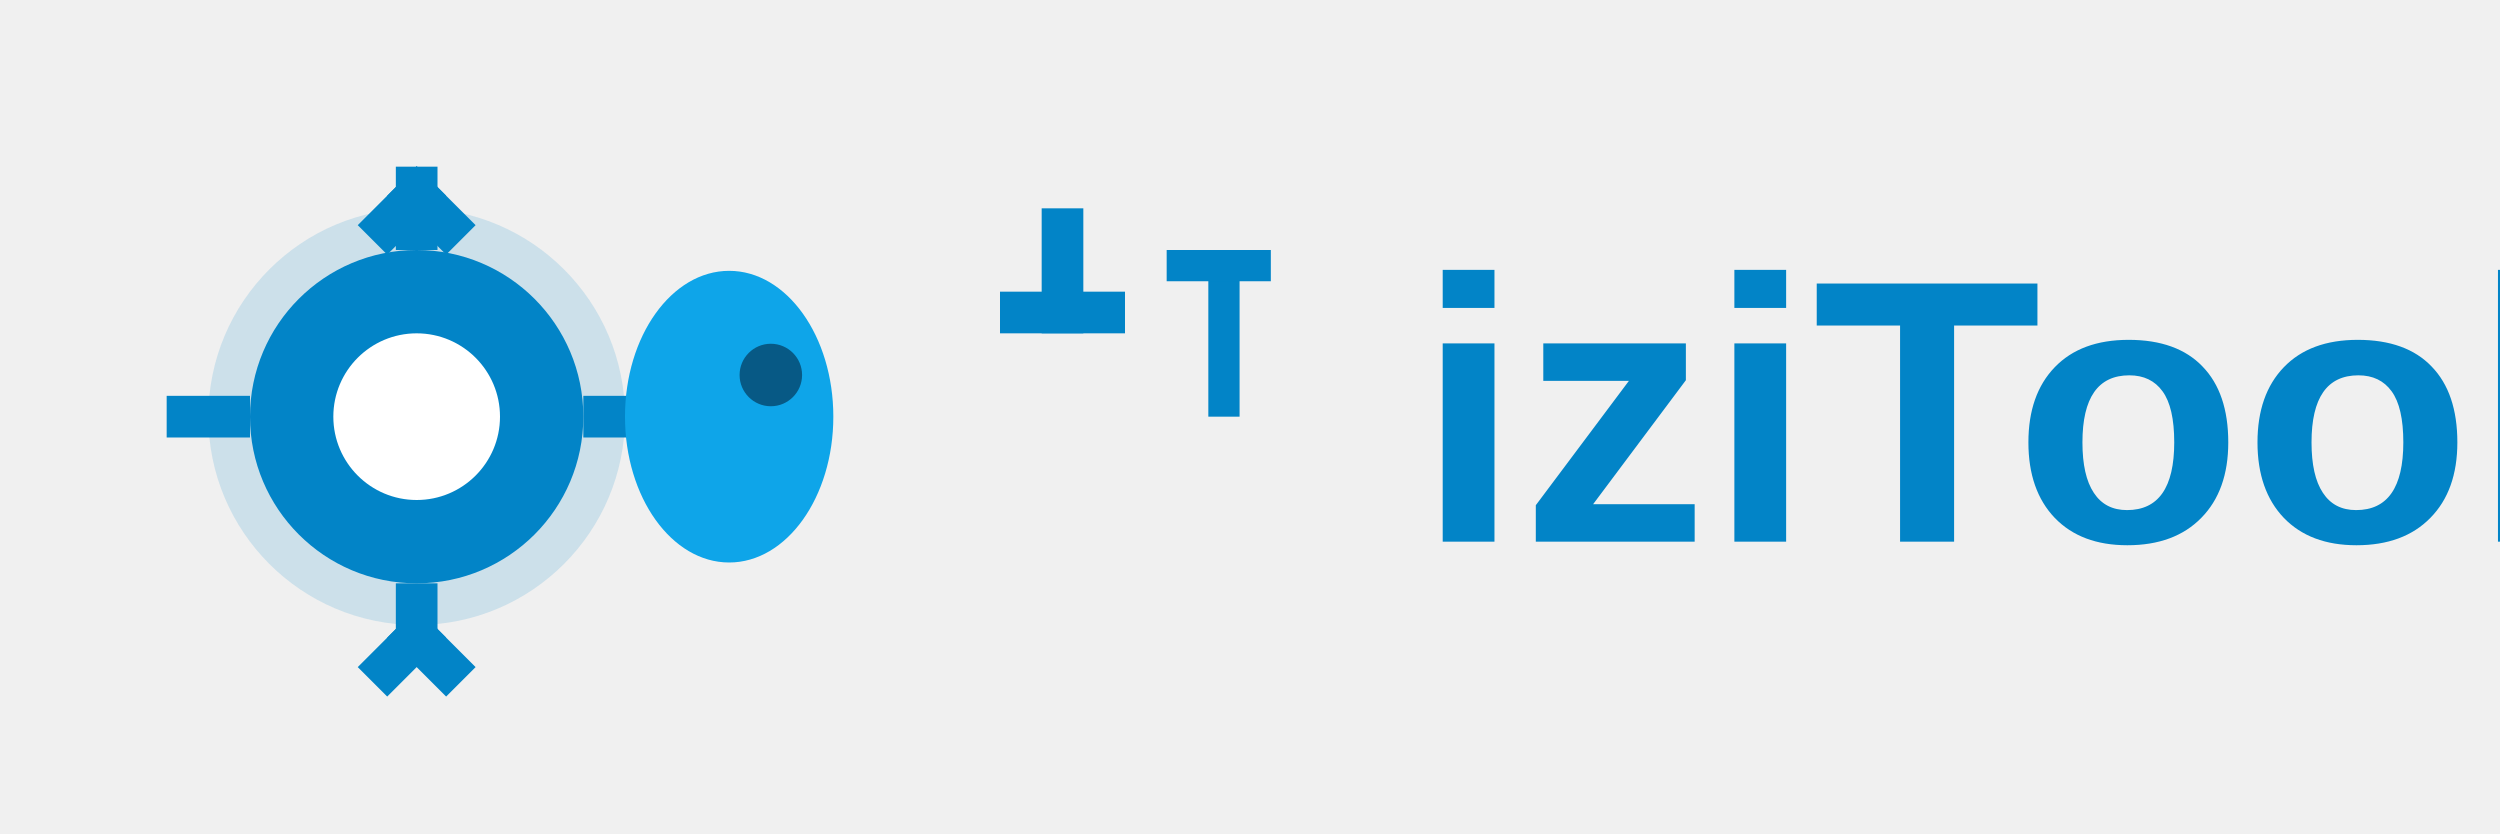
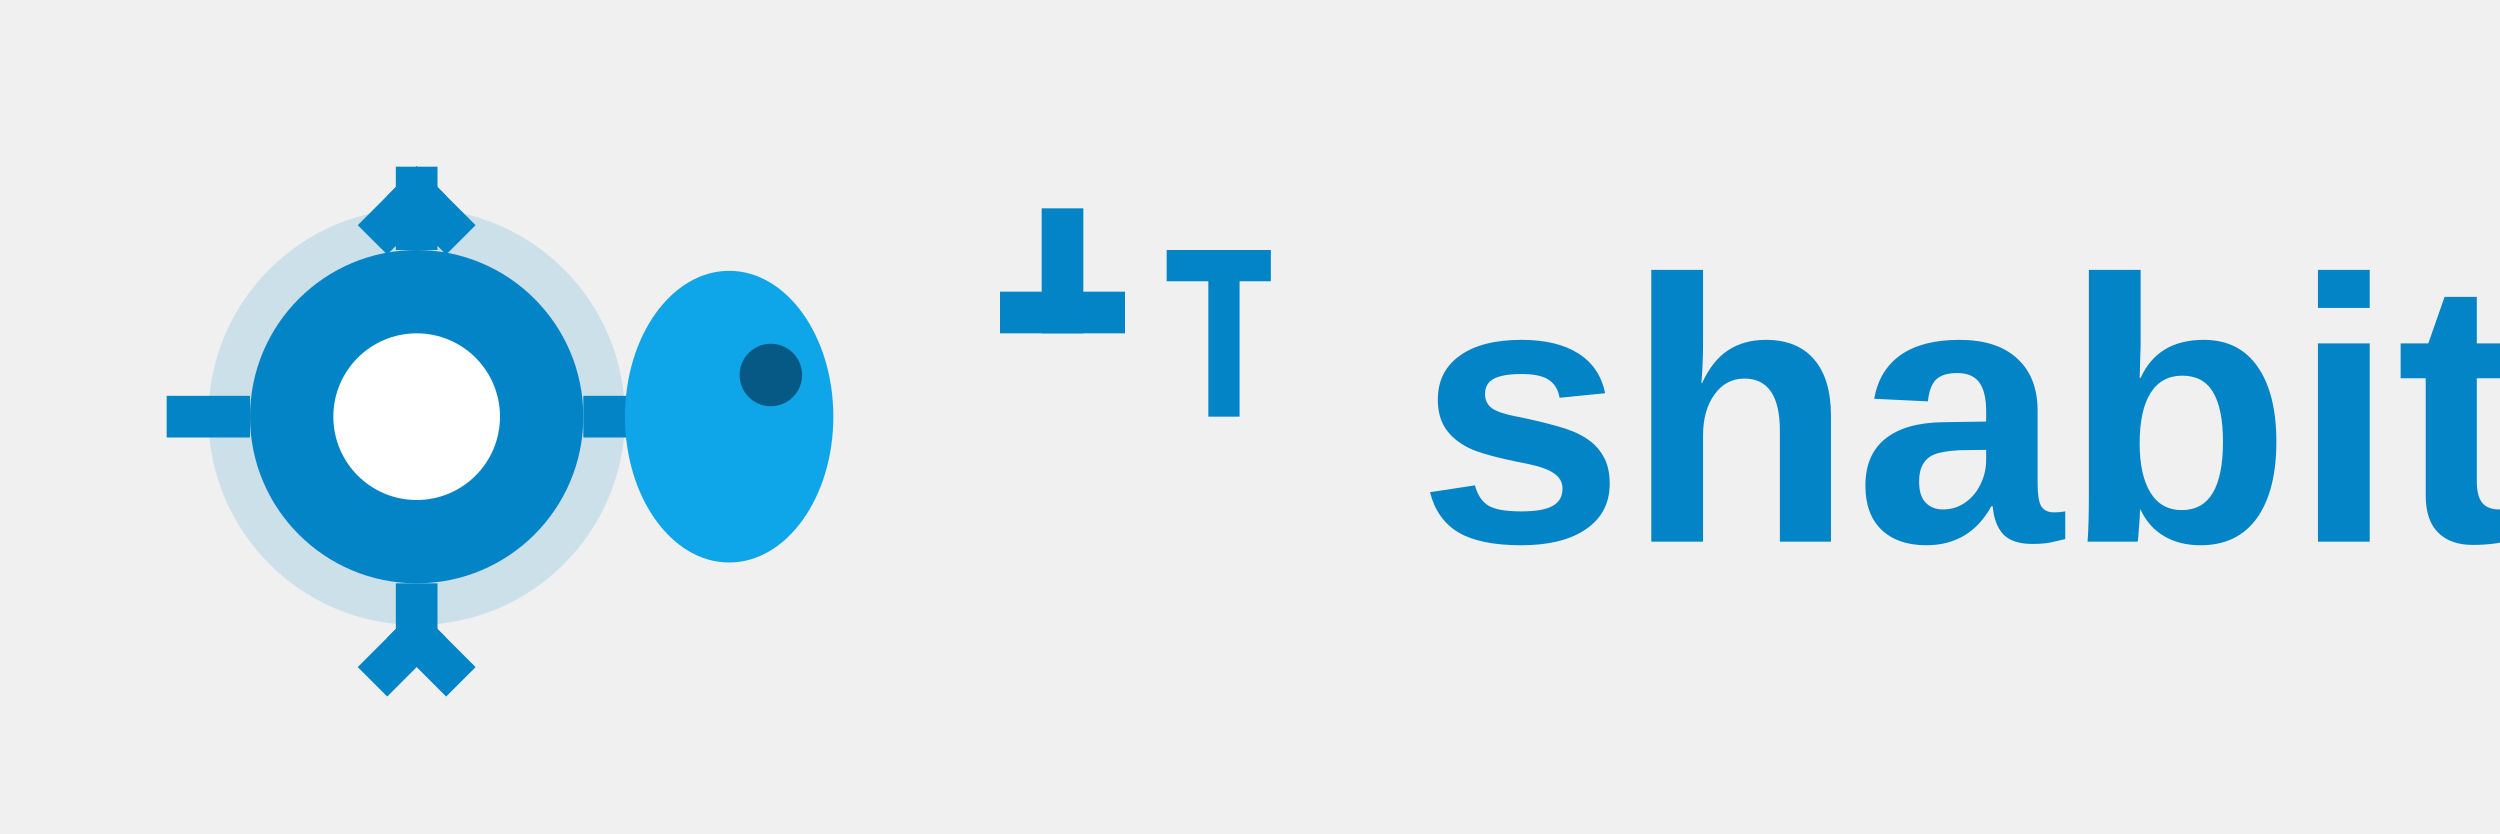
<svg xmlns="http://www.w3.org/2000/svg" width="120" height="40" viewBox="0 0 120 40" fill="none">
  <g transform="translate(20, 20)">
    <circle cx="0" cy="0" r="10" fill="#0284c7" opacity="0.15" />
    <circle cx="0" cy="0" r="8" fill="#0284c7" />
    <circle cx="0" cy="0" r="4" fill="#ffffff" />
    <rect x="-1" y="-12" width="2" height="4" fill="#0284c7" />
    <rect x="-1" y="8" width="2" height="4" fill="#0284c7" />
    <rect x="-12" y="-1" width="4" height="2" fill="#0284c7" />
    <rect x="8" y="-1" width="4" height="2" fill="#0284c7" />
    <rect x="-8.5" y="-8.5" width="2" height="4" fill="#0284c7" transform="rotate(45)" />
    <rect x="6.5" y="6.5" width="2" height="4" fill="#0284c7" transform="rotate(45)" />
    <rect x="6.5" y="-8.5" width="2" height="4" fill="#0284c7" transform="rotate(-45)" />
    <rect x="-8.5" y="6.5" width="2" height="4" fill="#0284c7" transform="rotate(-45)" />
  </g>
  <ellipse cx="35" cy="20" rx="5" ry="7" fill="#0ea5e9" />
  <circle cx="37" cy="18" r="1.5" fill="#075985" />
  <rect x="48" y="14" width="6" height="2" fill="#0284c7" />
  <rect x="50" y="10" width="2" height="6" fill="#0284c7" />
  <rect x="58" y="12" width="1.5" height="8" fill="#0284c7" />
  <rect x="56" y="12" width="5" height="1.5" fill="#0284c7" />
-   <text x="68" y="26" font-family="Arial, sans-serif" font-size="18" font-weight="bold" fill="#0284c7">iziTools</text>
+   <text x="68" y="26" font-family="Arial, sans-serif" font-size="18" font-weight="bold" fill="#0284c7">shabitools</text>
</svg>
